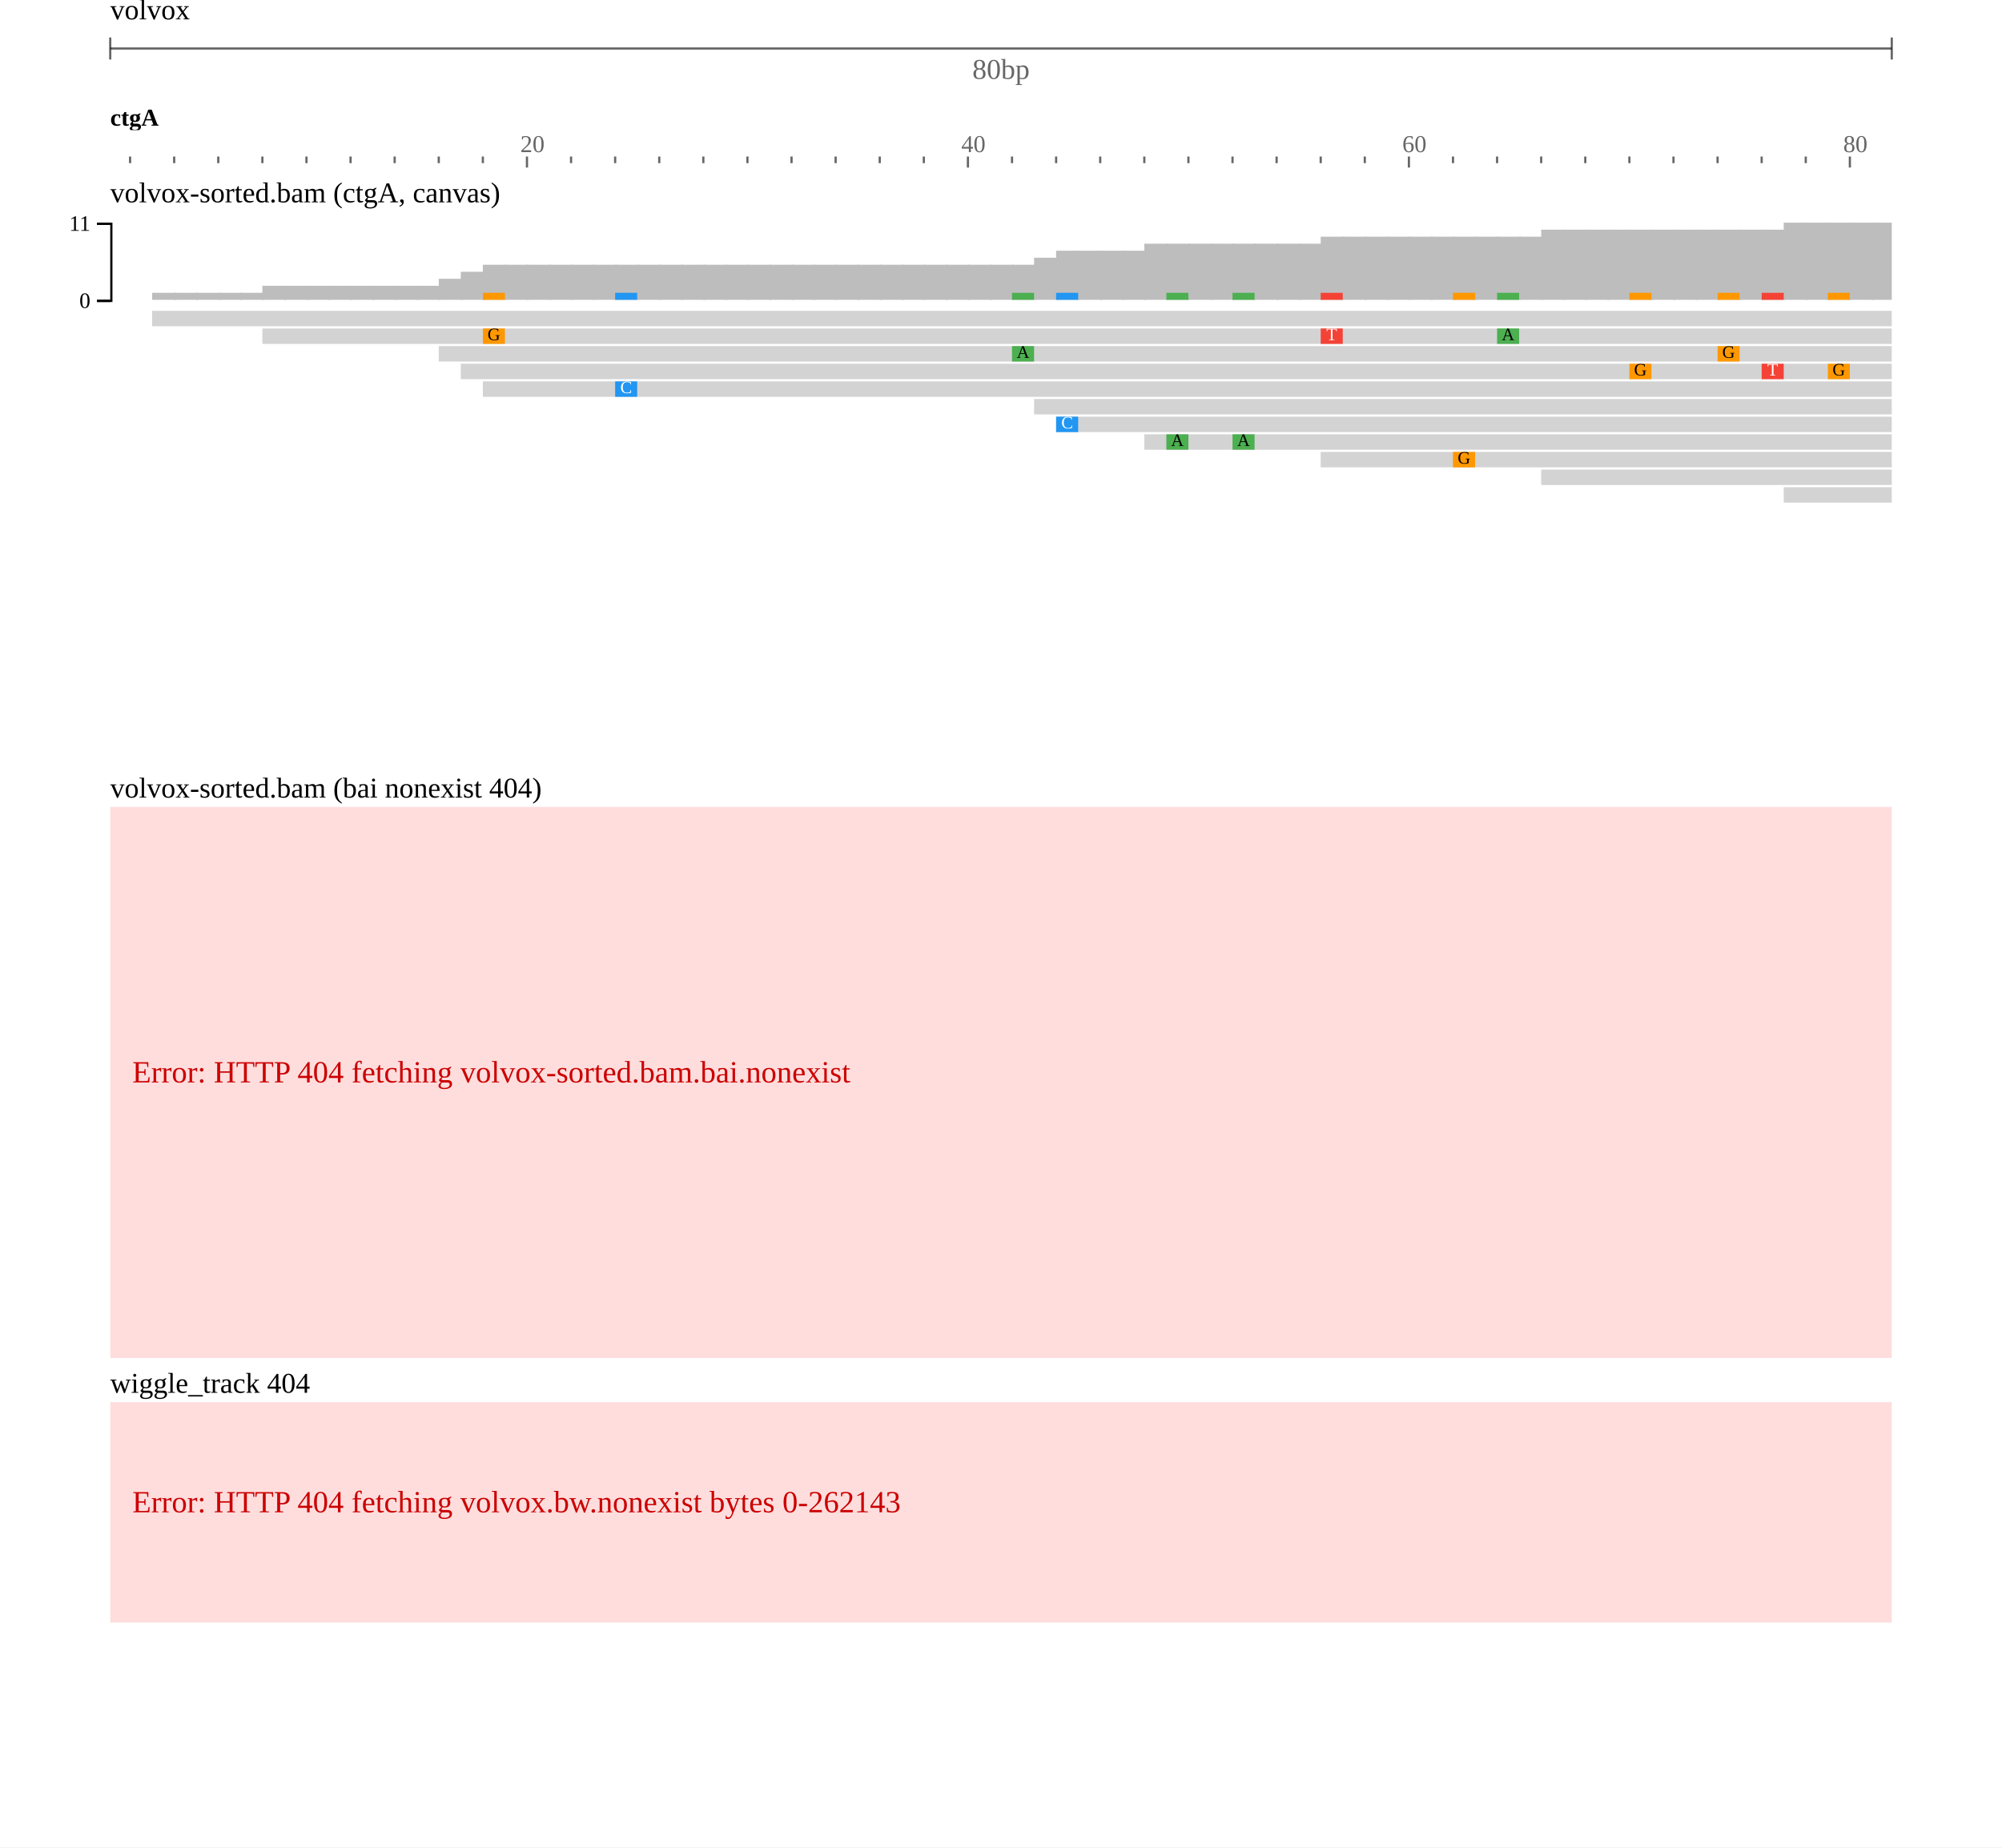
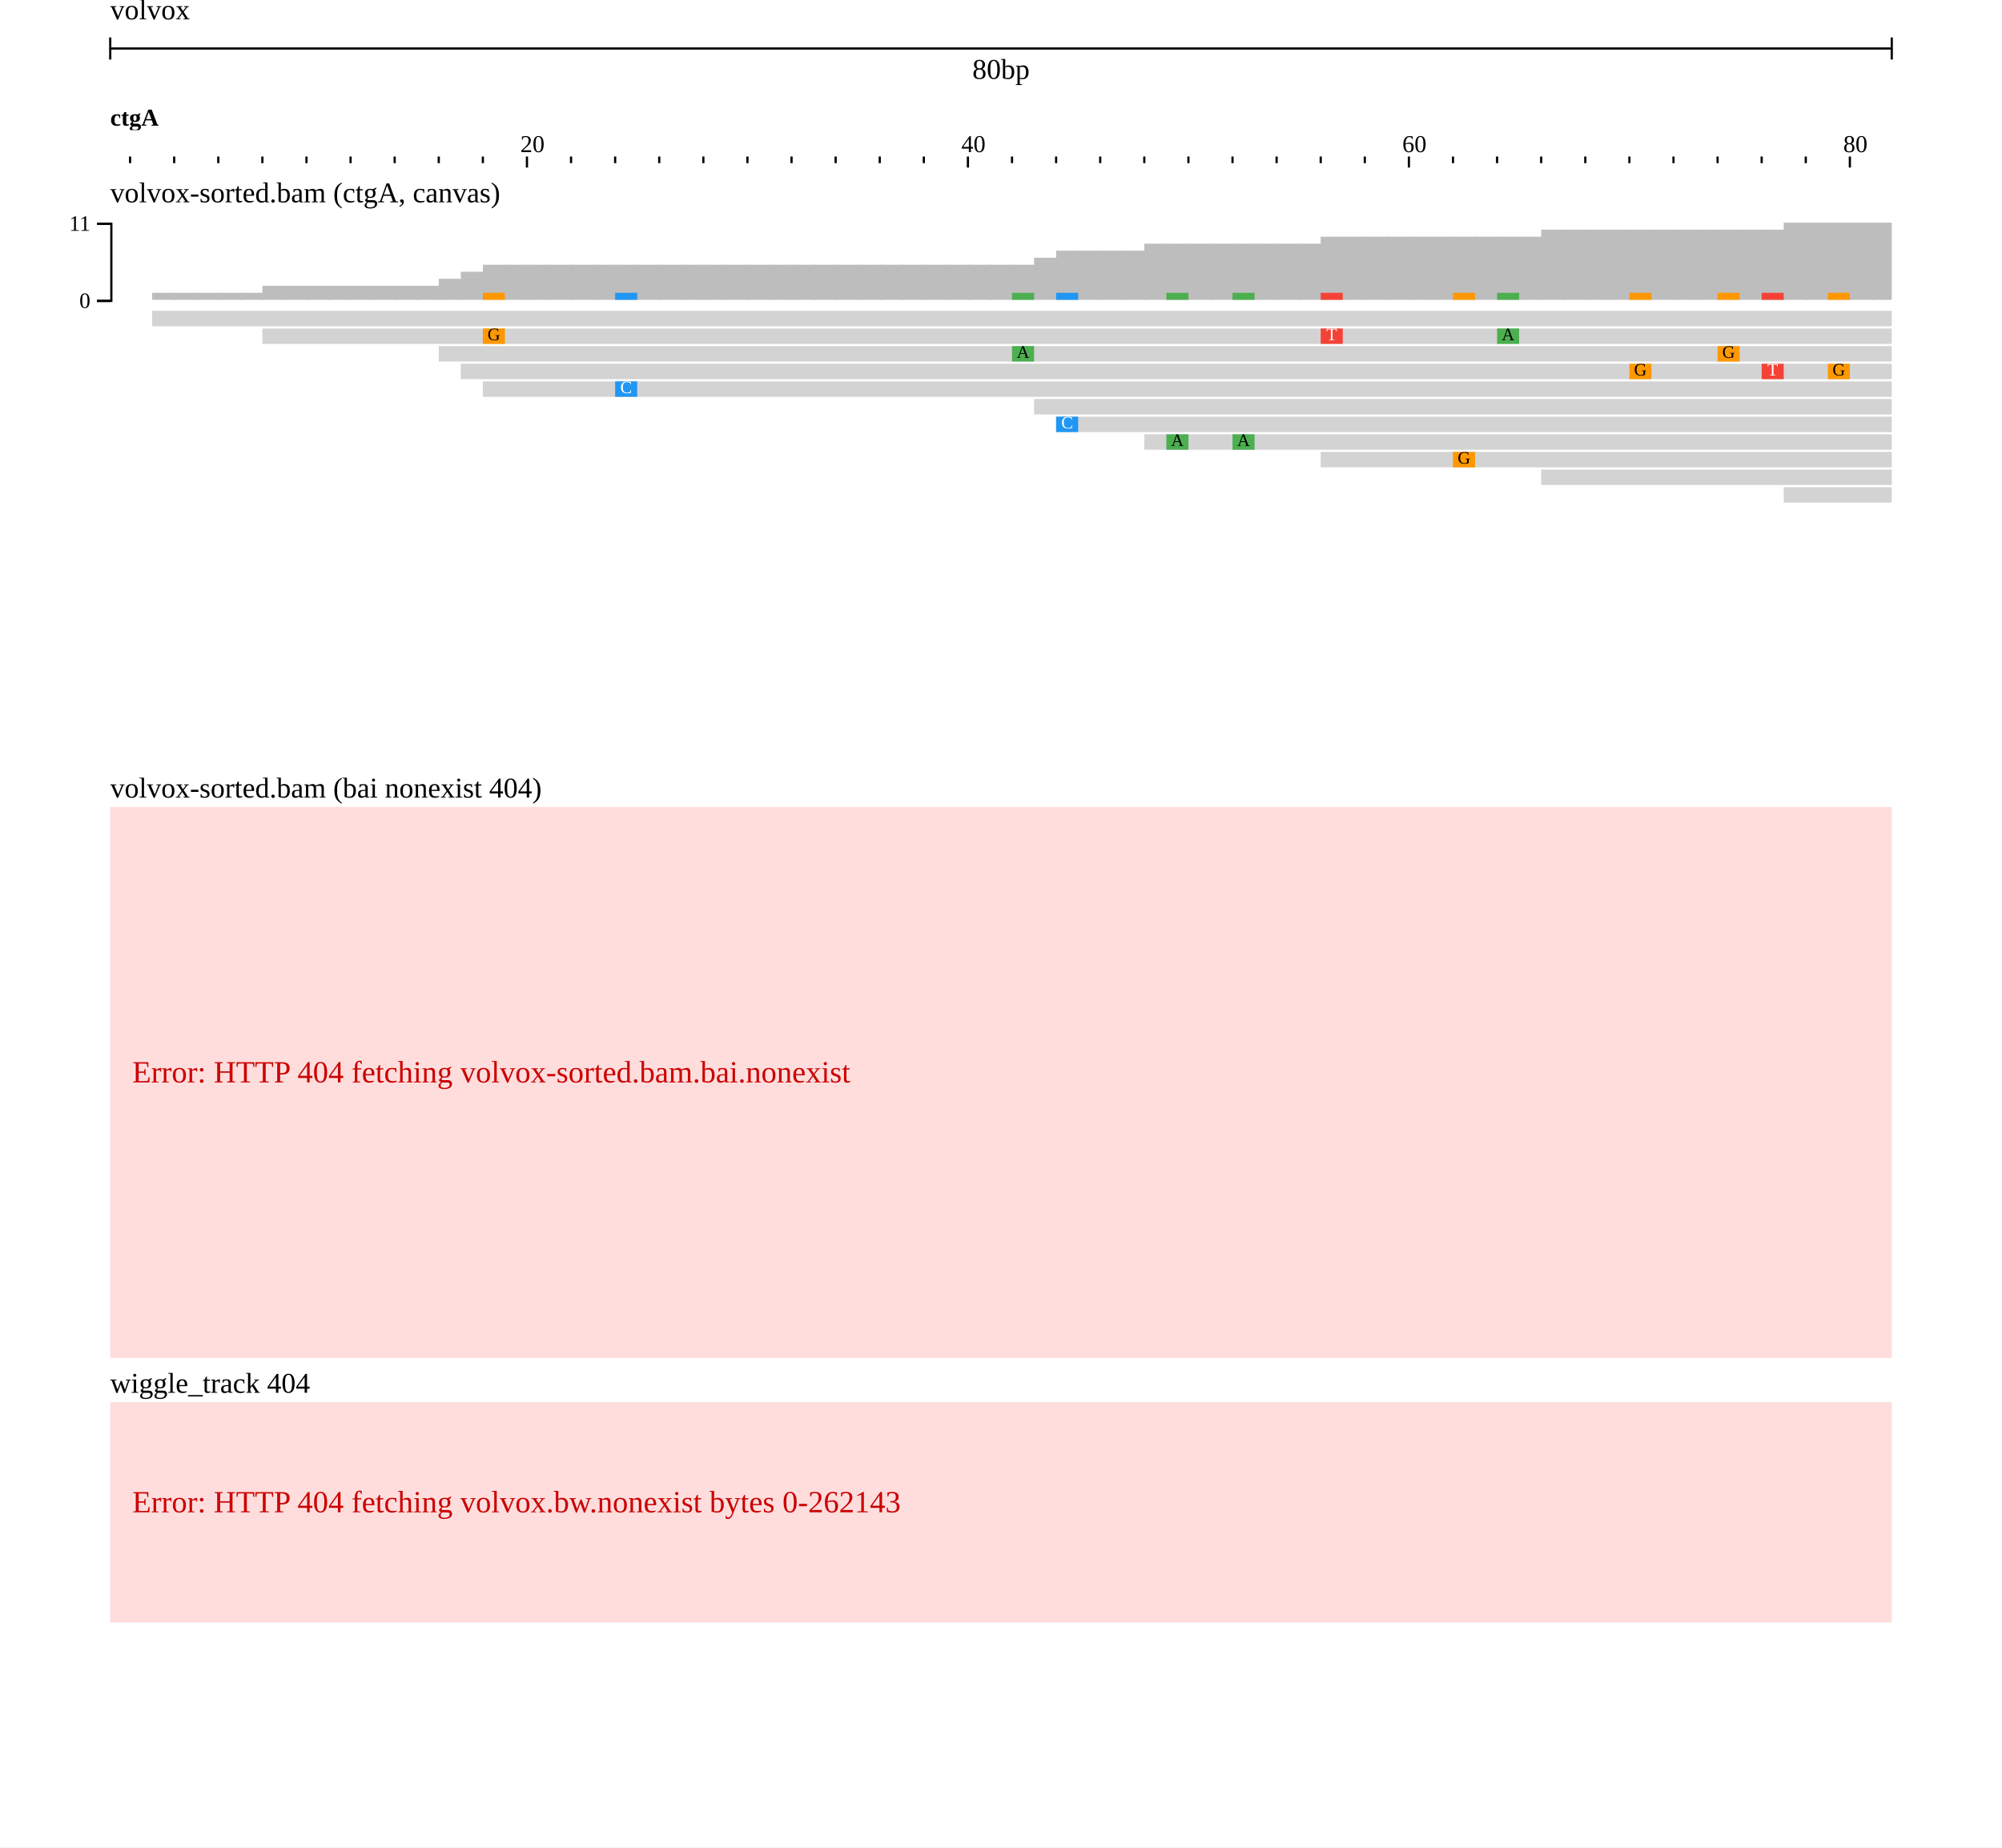
<svg xmlns="http://www.w3.org/2000/svg" width="908" height="838" viewBox="0 0 908 838">
  <rect width="908" height="838" fill="#ffffff" />
  <g transform="translate(50 0)">
    <g transform="translate(0)">
      <g id="header">
        <text x="0" y="0" dominant-baseline="hanging" font-size="13" fill="#000000">volvox</text>
        <g transform="translate(0 22)">
-           <line x1="0" x2="808" y1="0" y2="0" stroke-opacity="0.6" stroke="#000000" />
-           <line x1="0" x2="0" y1="-5" y2="5" stroke-opacity="0.6" stroke="#000000" />
-           <line x1="808" x2="808" y1="-5" y2="5" stroke-opacity="0.6" stroke="#000000" />
-           <text x="404" y="5" text-anchor="middle" dominant-baseline="hanging" font-size="13" fill-opacity="0.6" fill="#000000">80bp</text>
+           <line x1="0" x2="808" y1="0" y2="0" stroke="#000000" />
+           <line x1="0" x2="0" y1="-5" y2="5" stroke="#000000" />
+           <line x1="808" x2="808" y1="-5" y2="5" stroke="#000000" />
+           <text x="404" y="5" text-anchor="middle" dominant-baseline="hanging" font-size="13" fill="#000000">80bp</text>
        </g>
        <g transform="translate(0 44)">
          <g transform="translate(0 0)">
            <defs>
              <clipPath id="clip-integration_test-volvox:ctgA:0.1:80.9:0">
                <rect x="0" y="0" width="808" height="100" />
              </clipPath>
            </defs>
            <g clip-path="url(#clip-integration_test-volvox:ctgA:0.1:80.9:0)">
-               <line x1="-31" x2="-31" y1="27" y2="30" stroke-width="1" stroke-opacity="0.6" stroke="#000000" />
-               <line x1="-11" x2="-11" y1="27" y2="32" stroke-width="1" stroke-opacity="0.6" stroke="#000000" />
-               <line x1="9" x2="9" y1="27" y2="30" stroke-width="1" stroke-opacity="0.6" stroke="#000000" />
-               <line x1="29" x2="29" y1="27" y2="30" stroke-width="1" stroke-opacity="0.6" stroke="#000000" />
-               <line x1="49" x2="49" y1="27" y2="30" stroke-width="1" stroke-opacity="0.6" stroke="#000000" />
-               <line x1="69" x2="69" y1="27" y2="30" stroke-width="1" stroke-opacity="0.6" stroke="#000000" />
-               <line x1="89" x2="89" y1="27" y2="30" stroke-width="1" stroke-opacity="0.6" stroke="#000000" />
-               <line x1="109" x2="109" y1="27" y2="30" stroke-width="1" stroke-opacity="0.6" stroke="#000000" />
-               <line x1="129" x2="129" y1="27" y2="30" stroke-width="1" stroke-opacity="0.6" stroke="#000000" />
-               <line x1="149" x2="149" y1="27" y2="30" stroke-width="1" stroke-opacity="0.6" stroke="#000000" />
-               <line x1="169" x2="169" y1="27" y2="30" stroke-width="1" stroke-opacity="0.6" stroke="#000000" />
-               <line x1="189" x2="189" y1="27" y2="32" stroke-width="1" stroke-opacity="0.6" stroke="#000000" />
-               <line x1="209" x2="209" y1="27" y2="30" stroke-width="1" stroke-opacity="0.6" stroke="#000000" />
-               <line x1="229" x2="229" y1="27" y2="30" stroke-width="1" stroke-opacity="0.6" stroke="#000000" />
-               <line x1="249" x2="249" y1="27" y2="30" stroke-width="1" stroke-opacity="0.6" stroke="#000000" />
-               <line x1="269" x2="269" y1="27" y2="30" stroke-width="1" stroke-opacity="0.6" stroke="#000000" />
-               <line x1="289" x2="289" y1="27" y2="30" stroke-width="1" stroke-opacity="0.6" stroke="#000000" />
-               <line x1="309" x2="309" y1="27" y2="30" stroke-width="1" stroke-opacity="0.6" stroke="#000000" />
-               <line x1="329" x2="329" y1="27" y2="30" stroke-width="1" stroke-opacity="0.6" stroke="#000000" />
-               <line x1="349" x2="349" y1="27" y2="30" stroke-width="1" stroke-opacity="0.6" stroke="#000000" />
-               <line x1="369" x2="369" y1="27" y2="30" stroke-width="1" stroke-opacity="0.6" stroke="#000000" />
-               <line x1="389" x2="389" y1="27" y2="32" stroke-width="1" stroke-opacity="0.6" stroke="#000000" />
-               <line x1="409" x2="409" y1="27" y2="30" stroke-width="1" stroke-opacity="0.6" stroke="#000000" />
-               <line x1="429" x2="429" y1="27" y2="30" stroke-width="1" stroke-opacity="0.6" stroke="#000000" />
-               <line x1="449" x2="449" y1="27" y2="30" stroke-width="1" stroke-opacity="0.6" stroke="#000000" />
-               <line x1="469" x2="469" y1="27" y2="30" stroke-width="1" stroke-opacity="0.6" stroke="#000000" />
-               <line x1="489" x2="489" y1="27" y2="30" stroke-width="1" stroke-opacity="0.6" stroke="#000000" />
-               <line x1="509" x2="509" y1="27" y2="30" stroke-width="1" stroke-opacity="0.6" stroke="#000000" />
-               <line x1="529" x2="529" y1="27" y2="30" stroke-width="1" stroke-opacity="0.6" stroke="#000000" />
-               <line x1="549" x2="549" y1="27" y2="30" stroke-width="1" stroke-opacity="0.6" stroke="#000000" />
-               <line x1="569" x2="569" y1="27" y2="30" stroke-width="1" stroke-opacity="0.6" stroke="#000000" />
-               <line x1="589" x2="589" y1="27" y2="32" stroke-width="1" stroke-opacity="0.6" stroke="#000000" />
-               <line x1="609" x2="609" y1="27" y2="30" stroke-width="1" stroke-opacity="0.6" stroke="#000000" />
-               <line x1="629" x2="629" y1="27" y2="30" stroke-width="1" stroke-opacity="0.6" stroke="#000000" />
-               <line x1="649" x2="649" y1="27" y2="30" stroke-width="1" stroke-opacity="0.6" stroke="#000000" />
-               <line x1="669" x2="669" y1="27" y2="30" stroke-width="1" stroke-opacity="0.6" stroke="#000000" />
-               <line x1="689" x2="689" y1="27" y2="30" stroke-width="1" stroke-opacity="0.6" stroke="#000000" />
-               <line x1="709" x2="709" y1="27" y2="30" stroke-width="1" stroke-opacity="0.6" stroke="#000000" />
-               <line x1="729" x2="729" y1="27" y2="30" stroke-width="1" stroke-opacity="0.6" stroke="#000000" />
-               <line x1="749" x2="749" y1="27" y2="30" stroke-width="1" stroke-opacity="0.6" stroke="#000000" />
-               <line x1="769" x2="769" y1="27" y2="30" stroke-width="1" stroke-opacity="0.6" stroke="#000000" />
-               <line x1="789" x2="789" y1="27" y2="32" stroke-width="1" stroke-opacity="0.6" stroke="#000000" />
-               <line x1="809" x2="809" y1="27" y2="30" stroke-width="1" stroke-opacity="0.6" stroke="#000000" />
-               <line x1="829" x2="829" y1="27" y2="30" stroke-width="1" stroke-opacity="0.6" stroke="#000000" />
-               <text x="186" y="25" font-size="11" fill-opacity="0.6" fill="#000000">20</text>
-               <text x="386" y="25" font-size="11" fill-opacity="0.6" fill="#000000">40</text>
-               <text x="586" y="25" font-size="11" fill-opacity="0.6" fill="#000000">60</text>
-               <text x="786" y="25" font-size="11" fill-opacity="0.6" fill="#000000">80</text>
+               <line x1="-31" x2="-31" y1="27" y2="30" stroke-width="1" stroke="#000000" />
+               <line x1="-11" x2="-11" y1="27" y2="32" stroke-width="1" stroke="#000000" />
+               <line x1="9" x2="9" y1="27" y2="30" stroke-width="1" stroke="#000000" />
+               <line x1="29" x2="29" y1="27" y2="30" stroke-width="1" stroke="#000000" />
+               <line x1="49" x2="49" y1="27" y2="30" stroke-width="1" stroke="#000000" />
+               <line x1="69" x2="69" y1="27" y2="30" stroke-width="1" stroke="#000000" />
+               <line x1="89" x2="89" y1="27" y2="30" stroke-width="1" stroke="#000000" />
+               <line x1="109" x2="109" y1="27" y2="30" stroke-width="1" stroke="#000000" />
+               <line x1="129" x2="129" y1="27" y2="30" stroke-width="1" stroke="#000000" />
+               <line x1="149" x2="149" y1="27" y2="30" stroke-width="1" stroke="#000000" />
+               <line x1="169" x2="169" y1="27" y2="30" stroke-width="1" stroke="#000000" />
+               <line x1="189" x2="189" y1="27" y2="32" stroke-width="1" stroke="#000000" />
+               <line x1="209" x2="209" y1="27" y2="30" stroke-width="1" stroke="#000000" />
+               <line x1="229" x2="229" y1="27" y2="30" stroke-width="1" stroke="#000000" />
+               <line x1="249" x2="249" y1="27" y2="30" stroke-width="1" stroke="#000000" />
+               <line x1="269" x2="269" y1="27" y2="30" stroke-width="1" stroke="#000000" />
+               <line x1="289" x2="289" y1="27" y2="30" stroke-width="1" stroke="#000000" />
+               <line x1="309" x2="309" y1="27" y2="30" stroke-width="1" stroke="#000000" />
+               <line x1="329" x2="329" y1="27" y2="30" stroke-width="1" stroke="#000000" />
+               <line x1="349" x2="349" y1="27" y2="30" stroke-width="1" stroke="#000000" />
+               <line x1="369" x2="369" y1="27" y2="30" stroke-width="1" stroke="#000000" />
+               <line x1="389" x2="389" y1="27" y2="32" stroke-width="1" stroke="#000000" />
+               <line x1="409" x2="409" y1="27" y2="30" stroke-width="1" stroke="#000000" />
+               <line x1="429" x2="429" y1="27" y2="30" stroke-width="1" stroke="#000000" />
+               <line x1="449" x2="449" y1="27" y2="30" stroke-width="1" stroke="#000000" />
+               <line x1="469" x2="469" y1="27" y2="30" stroke-width="1" stroke="#000000" />
+               <line x1="489" x2="489" y1="27" y2="30" stroke-width="1" stroke="#000000" />
+               <line x1="509" x2="509" y1="27" y2="30" stroke-width="1" stroke="#000000" />
+               <line x1="529" x2="529" y1="27" y2="30" stroke-width="1" stroke="#000000" />
+               <line x1="549" x2="549" y1="27" y2="30" stroke-width="1" stroke="#000000" />
+               <line x1="569" x2="569" y1="27" y2="30" stroke-width="1" stroke="#000000" />
+               <line x1="589" x2="589" y1="27" y2="32" stroke-width="1" stroke="#000000" />
+               <line x1="609" x2="609" y1="27" y2="30" stroke-width="1" stroke="#000000" />
+               <line x1="629" x2="629" y1="27" y2="30" stroke-width="1" stroke="#000000" />
+               <line x1="649" x2="649" y1="27" y2="30" stroke-width="1" stroke="#000000" />
+               <line x1="669" x2="669" y1="27" y2="30" stroke-width="1" stroke="#000000" />
+               <line x1="689" x2="689" y1="27" y2="30" stroke-width="1" stroke="#000000" />
+               <line x1="709" x2="709" y1="27" y2="30" stroke-width="1" stroke="#000000" />
+               <line x1="729" x2="729" y1="27" y2="30" stroke-width="1" stroke="#000000" />
+               <line x1="749" x2="749" y1="27" y2="30" stroke-width="1" stroke="#000000" />
+               <line x1="769" x2="769" y1="27" y2="30" stroke-width="1" stroke="#000000" />
+               <line x1="789" x2="789" y1="27" y2="32" stroke-width="1" stroke="#000000" />
+               <line x1="809" x2="809" y1="27" y2="30" stroke-width="1" stroke="#000000" />
+               <line x1="829" x2="829" y1="27" y2="30" stroke-width="1" stroke="#000000" />
+               <text x="186" y="25" font-size="11" fill="#000000">20</text>
+               <text x="386" y="25" font-size="11" fill="#000000">40</text>
+               <text x="586" y="25" font-size="11" fill="#000000">60</text>
+               <text x="786" y="25" font-size="11" fill="#000000">80</text>
            </g>
          </g>
          <g transform="translate(0 0)">
            <defs>
              <clipPath id="reflabel-integration_test-volvox:ctgA:0:80:0">
                <rect x="0" y="0" width="1598" height="15" />
              </clipPath>
            </defs>
            <g clip-path="url(#reflabel-integration_test-volvox:ctgA:0:80:0)">
              <text x="0" y="13" font-size="11" font-weight="bold" fill="#000000">ctgA</text>
            </g>
          </g>
        </g>
      </g>
    </g>
    <g transform="translate(0 78)">
      <g transform="translate(0 0)">
        <defs>
          <clipPath id="track-clip-integration_test-volvox_alignments_pileup_coverage">
            <rect x="-50" y="18" width="858" height="250" />
          </clipPath>
        </defs>
        <g clip-path="url(#track-clip-integration_test-volvox_alignments_pileup_coverage)">
          <g transform="translate(0 18)">
            <defs>
              <clipPath id="alignments-clip-5GfQp_z8Ji">
                <rect x="0" y="0" width="808" height="250" />
              </clipPath>
            </defs>
            <g clip-path="url(#alignments-clip-5GfQp_z8Ji)">
              <g>
                <clipPath id="svgcanvas-clip-0">
                  <path d="M0,0h808v250h-808Z" />
                </clipPath>
                <g clip-path="url(#svgcanvas-clip-0)">
                  <clipPath id="svgcanvas-clip-1">
                    <path d="M0,0h808v250h-808Z" />
                  </clipPath>
                  <g clip-path="url(#svgcanvas-clip-1)">
                    <rect x="-1" y="40" width="10.8" height="0" fill="rgb(189,189,189)" />
                    <rect x="9" y="40" width="10.8" height="0" fill="rgb(189,189,189)" />
                    <rect x="19" y="36.818" width="10.8" height="3.182" fill="rgb(189,189,189)" />
                    <rect x="29" y="36.818" width="10.8" height="3.182" fill="rgb(189,189,189)" />
                    <rect x="39" y="36.818" width="10.8" height="3.182" fill="rgb(189,189,189)" />
                    <rect x="49" y="36.818" width="10.8" height="3.182" fill="rgb(189,189,189)" />
                    <rect x="59" y="36.818" width="10.8" height="3.182" fill="rgb(189,189,189)" />
                    <rect x="69" y="33.636" width="10.8" height="6.364" fill="rgb(189,189,189)" />
                    <rect x="79" y="33.636" width="10.8" height="6.364" fill="rgb(189,189,189)" />
                    <rect x="89" y="33.636" width="10.8" height="6.364" fill="rgb(189,189,189)" />
                    <rect x="99" y="33.636" width="10.8" height="6.364" fill="rgb(189,189,189)" />
                    <rect x="109" y="33.636" width="10.8" height="6.364" fill="rgb(189,189,189)" />
                    <rect x="119" y="33.636" width="10.8" height="6.364" fill="rgb(189,189,189)" />
                    <rect x="129" y="33.636" width="10.8" height="6.364" fill="rgb(189,189,189)" />
                    <rect x="139" y="33.636" width="10.8" height="6.364" fill="rgb(189,189,189)" />
                    <rect x="149" y="30.455" width="10.8" height="9.545" fill="rgb(189,189,189)" />
                    <rect x="159" y="27.273" width="10.8" height="12.727" fill="rgb(189,189,189)" />
                    <rect x="169" y="24.091" width="10.8" height="15.909" fill="rgb(189,189,189)" />
                    <rect x="179" y="24.091" width="10.8" height="15.909" fill="rgb(189,189,189)" />
                    <rect x="189" y="24.091" width="10.8" height="15.909" fill="rgb(189,189,189)" />
                    <rect x="199" y="24.091" width="10.8" height="15.909" fill="rgb(189,189,189)" />
                    <rect x="209" y="24.091" width="10.8" height="15.909" fill="rgb(189,189,189)" />
                    <rect x="219" y="24.091" width="10.8" height="15.909" fill="rgb(189,189,189)" />
                    <rect x="229" y="24.091" width="10.8" height="15.909" fill="rgb(189,189,189)" />
                    <rect x="239" y="24.091" width="10.8" height="15.909" fill="rgb(189,189,189)" />
                    <rect x="249" y="24.091" width="10.8" height="15.909" fill="rgb(189,189,189)" />
                    <rect x="259" y="24.091" width="10.8" height="15.909" fill="rgb(189,189,189)" />
                    <rect x="269" y="24.091" width="10.8" height="15.909" fill="rgb(189,189,189)" />
                    <rect x="279" y="24.091" width="10.8" height="15.909" fill="rgb(189,189,189)" />
                    <rect x="289" y="24.091" width="10.8" height="15.909" fill="rgb(189,189,189)" />
                    <rect x="299" y="24.091" width="10.8" height="15.909" fill="rgb(189,189,189)" />
                    <rect x="309" y="24.091" width="10.8" height="15.909" fill="rgb(189,189,189)" />
                    <rect x="319" y="24.091" width="10.8" height="15.909" fill="rgb(189,189,189)" />
                    <rect x="329" y="24.091" width="10.8" height="15.909" fill="rgb(189,189,189)" />
                    <rect x="339" y="24.091" width="10.8" height="15.909" fill="rgb(189,189,189)" />
                    <rect x="349" y="24.091" width="10.8" height="15.909" fill="rgb(189,189,189)" />
                    <rect x="359" y="24.091" width="10.8" height="15.909" fill="rgb(189,189,189)" />
                    <rect x="369" y="24.091" width="10.8" height="15.909" fill="rgb(189,189,189)" />
                    <rect x="379" y="24.091" width="10.8" height="15.909" fill="rgb(189,189,189)" />
                    <rect x="389" y="24.091" width="10.8" height="15.909" fill="rgb(189,189,189)" />
                    <rect x="399" y="24.091" width="10.8" height="15.909" fill="rgb(189,189,189)" />
                    <rect x="409" y="24.091" width="10.8" height="15.909" fill="rgb(189,189,189)" />
                    <rect x="419" y="20.909" width="10.8" height="19.091" fill="rgb(189,189,189)" />
                    <rect x="429" y="17.727" width="10.8" height="22.273" fill="rgb(189,189,189)" />
                    <rect x="439" y="17.727" width="10.8" height="22.273" fill="rgb(189,189,189)" />
                    <rect x="449" y="17.727" width="10.8" height="22.273" fill="rgb(189,189,189)" />
                    <rect x="459" y="17.727" width="10.8" height="22.273" fill="rgb(189,189,189)" />
                    <rect x="469" y="14.545" width="10.8" height="25.455" fill="rgb(189,189,189)" />
                    <rect x="479" y="14.545" width="10.8" height="25.455" fill="rgb(189,189,189)" />
                    <rect x="489" y="14.545" width="10.8" height="25.455" fill="rgb(189,189,189)" />
                    <rect x="499" y="14.545" width="10.8" height="25.455" fill="rgb(189,189,189)" />
                    <rect x="509" y="14.545" width="10.8" height="25.455" fill="rgb(189,189,189)" />
                    <rect x="519" y="14.545" width="10.8" height="25.455" fill="rgb(189,189,189)" />
                    <rect x="529" y="14.545" width="10.8" height="25.455" fill="rgb(189,189,189)" />
                    <rect x="539" y="14.545" width="10.8" height="25.455" fill="rgb(189,189,189)" />
                    <rect x="549" y="11.364" width="10.8" height="28.636" fill="rgb(189,189,189)" />
                    <rect x="559" y="11.364" width="10.8" height="28.636" fill="rgb(189,189,189)" />
                    <rect x="569" y="11.364" width="10.8" height="28.636" fill="rgb(189,189,189)" />
                    <rect x="579" y="11.364" width="10.8" height="28.636" fill="rgb(189,189,189)" />
                    <rect x="589" y="11.364" width="10.8" height="28.636" fill="rgb(189,189,189)" />
                    <rect x="599" y="11.364" width="10.8" height="28.636" fill="rgb(189,189,189)" />
                    <rect x="609" y="11.364" width="10.8" height="28.636" fill="rgb(189,189,189)" />
                    <rect x="619" y="11.364" width="10.8" height="28.636" fill="rgb(189,189,189)" />
                    <rect x="629" y="11.364" width="10.8" height="28.636" fill="rgb(189,189,189)" />
                    <rect x="639" y="11.364" width="10.8" height="28.636" fill="rgb(189,189,189)" />
                    <rect x="649" y="8.182" width="10.8" height="31.818" fill="rgb(189,189,189)" />
                    <rect x="659" y="8.182" width="10.8" height="31.818" fill="rgb(189,189,189)" />
                    <rect x="669" y="8.182" width="10.8" height="31.818" fill="rgb(189,189,189)" />
                    <rect x="679" y="8.182" width="10.8" height="31.818" fill="rgb(189,189,189)" />
                    <rect x="689" y="8.182" width="10.8" height="31.818" fill="rgb(189,189,189)" />
                    <rect x="699" y="8.182" width="10.8" height="31.818" fill="rgb(189,189,189)" />
                    <rect x="709" y="8.182" width="10.8" height="31.818" fill="rgb(189,189,189)" />
                    <rect x="719" y="8.182" width="10.8" height="31.818" fill="rgb(189,189,189)" />
                    <rect x="729" y="8.182" width="10.8" height="31.818" fill="rgb(189,189,189)" />
                    <rect x="739" y="8.182" width="10.8" height="31.818" fill="rgb(189,189,189)" />
                    <rect x="749" y="8.182" width="10.8" height="31.818" fill="rgb(189,189,189)" />
                    <rect x="759" y="5" width="10.8" height="35" fill="rgb(189,189,189)" />
                    <rect x="769" y="5" width="10.8" height="35" fill="rgb(189,189,189)" />
                    <rect x="779" y="5" width="10.8" height="35" fill="rgb(189,189,189)" />
                    <rect x="789" y="5" width="10.8" height="35" fill="rgb(189,189,189)" />
                    <rect x="799" y="5" width="10.8" height="35" fill="rgb(189,189,189)" />
                    <rect x="169" y="36.818" width="10" height="3.182" fill="rgb(255,152,0)" />
                    <rect x="549" y="36.818" width="10" height="3.182" fill="rgb(244,67,54)" />
                    <rect x="629" y="36.818" width="10" height="3.182" fill="rgb(76,175,80)" />
                    <rect x="409" y="36.818" width="10" height="3.182" fill="rgb(76,175,80)" />
                    <rect x="729" y="36.818" width="10" height="3.182" fill="rgb(255,152,0)" />
                    <rect x="689" y="36.818" width="10" height="3.182" fill="rgb(255,152,0)" />
                    <rect x="749" y="36.818" width="10" height="3.182" fill="rgb(244,67,54)" />
                    <rect x="779" y="36.818" width="10" height="3.182" fill="rgb(255,152,0)" />
                    <rect x="229" y="36.818" width="10" height="3.182" fill="rgb(33,150,243)" />
                    <rect x="429" y="36.818" width="10" height="3.182" fill="rgb(33,150,243)" />
                    <rect x="479" y="36.818" width="10" height="3.182" fill="rgb(76,175,80)" />
                    <rect x="509" y="36.818" width="10" height="3.182" fill="rgb(76,175,80)" />
                    <rect x="609" y="36.818" width="10" height="3.182" fill="rgb(255,152,0)" />
                  </g>
                  <clipPath id="svgcanvas-clip-2">
                    <path d="M0,45h808v205h-808Z" />
                  </clipPath>
                  <g clip-path="url(#svgcanvas-clip-2)">
                    <path d="M19,45L1019,45L1027,48.5L1019,52L19,52Z" fill="rgb(211,211,211)" stroke="none" />
                    <path d="M69,53L1069,53L1077,56.5L1069,60L69,60Z" fill="rgb(211,211,211)" stroke="none" />
                    <path d="M149,61L1149,61L1157,64.5L1149,68L149,68Z" fill="rgb(211,211,211)" stroke="none" />
                    <path d="M159,69L1159,69L1167,72.5L1159,76L159,76Z" fill="rgb(211,211,211)" stroke="none" />
                    <path d="M169,77L1169,77L1177,80.5L1169,84L169,84Z" fill="rgb(211,211,211)" stroke="none" />
                    <rect x="419" y="85" width="1000" height="7" fill="rgb(211,211,211)" />
                    <rect x="429" y="93" width="1000" height="7" fill="rgb(211,211,211)" />
                    <rect x="469" y="101" width="1000" height="7" fill="rgb(211,211,211)" />
                    <rect x="549" y="109" width="1000" height="7" fill="rgb(211,211,211)" />
                    <rect x="649" y="117" width="1000" height="7" fill="rgb(211,211,211)" />
                    <rect x="759" y="125" width="1000" height="7" fill="rgb(211,211,211)" />
                    <rect x="899" y="133" width="1000" height="7" fill="rgb(211,211,211)" />
                    <rect x="939" y="141" width="1000" height="7" fill="rgb(211,211,211)" />
                    <rect x="1089" y="45" width="1000" height="7" fill="rgb(211,211,211)" />
                    <rect x="169" y="53" width="10" height="7" fill="rgb(255,152,0)" />
                    <rect x="549" y="53" width="10" height="7" fill="rgb(244,67,54)" />
                    <rect x="629" y="53" width="10" height="7" fill="rgb(76,175,80)" />
                    <rect x="829" y="53" width="10" height="7" fill="rgb(33,150,243)" />
                    <rect x="409" y="61" width="10" height="7" fill="rgb(76,175,80)" />
                    <rect x="729" y="61" width="10" height="7" fill="rgb(255,152,0)" />
                    <rect x="1029" y="61" width="10" height="7" fill="rgb(76,175,80)" />
                    <rect x="689" y="69" width="10" height="7" fill="rgb(255,152,0)" />
                    <rect x="749" y="69" width="10" height="7" fill="rgb(244,67,54)" />
                    <rect x="779" y="69" width="10" height="7" fill="rgb(255,152,0)" />
                    <rect x="849" y="69" width="10" height="7" fill="rgb(76,175,80)" />
                    <rect x="229" y="77" width="10" height="7" fill="rgb(33,150,243)" />
                    <rect x="859" y="77" width="10" height="7" fill="rgb(255,152,0)" />
                    <rect x="1109" y="77" width="10" height="7" fill="rgb(33,150,243)" />
                    <rect x="1039" y="85" width="10" height="7" fill="rgb(244,67,54)" />
                    <rect x="429" y="93" width="10" height="7" fill="rgb(33,150,243)" />
                    <rect x="479" y="101" width="10" height="7" fill="rgb(76,175,80)" />
                    <rect x="509" y="101" width="10" height="7" fill="rgb(76,175,80)" />
                    <rect x="609" y="109" width="10" height="7" fill="rgb(255,152,0)" />
                    <rect x="1039" y="117" width="10" height="7" fill="rgb(33,150,243)" />
                  </g>
                </g>
                <text x="174" y="56.5" fill="rgb(0, 0, 0)" font-size="8" text-anchor="middle" dominant-baseline="middle">G</text>
                <text x="554" y="56.5" fill="#fff" font-size="8" text-anchor="middle" dominant-baseline="middle">T</text>
                <text x="634" y="56.5" fill="rgb(0, 0, 0)" font-size="8" text-anchor="middle" dominant-baseline="middle">A</text>
                <text x="414" y="64.5" fill="rgb(0, 0, 0)" font-size="8" text-anchor="middle" dominant-baseline="middle">A</text>
                <text x="734" y="64.5" fill="rgb(0, 0, 0)" font-size="8" text-anchor="middle" dominant-baseline="middle">G</text>
                <text x="694" y="72.5" fill="rgb(0, 0, 0)" font-size="8" text-anchor="middle" dominant-baseline="middle">G</text>
                <text x="754" y="72.5" fill="#fff" font-size="8" text-anchor="middle" dominant-baseline="middle">T</text>
                <text x="784" y="72.5" fill="rgb(0, 0, 0)" font-size="8" text-anchor="middle" dominant-baseline="middle">G</text>
                <text x="234" y="80.5" fill="#fff" font-size="8" text-anchor="middle" dominant-baseline="middle">C</text>
                <text x="434" y="96.5" fill="#fff" font-size="8" text-anchor="middle" dominant-baseline="middle">C</text>
                <text x="484" y="104.5" fill="rgb(0, 0, 0)" font-size="8" text-anchor="middle" dominant-baseline="middle">A</text>
                <text x="514" y="104.5" fill="rgb(0, 0, 0)" font-size="8" text-anchor="middle" dominant-baseline="middle">A</text>
                <text x="614" y="112.5" fill="rgb(0, 0, 0)" font-size="8" text-anchor="middle" dominant-baseline="middle">G</text>
              </g>
            </g>
            <g transform="translate(0, 0)">
              <g font-size="10" text-anchor="end" stroke="rgb(0, 0, 0)" stroke-width="1">
                <path fill="none" d="M-6 5.5H0.5V40.5H-6" />
                <g transform="translate(0,40)">
                  <line x2="-6" y1="0.5" y2="0.5" />
                  <text stroke="#fff" stroke-width="2.5" paint-order="stroke" fill="rgb(0, 0, 0)" dy="0.32em" x="-9" y="0.5">0</text>
                </g>
                <g transform="translate(0,5)">
                  <line x2="-6" y1="0.5" y2="0.5" />
                  <text stroke="#fff" stroke-width="2.5" paint-order="stroke" fill="rgb(0, 0, 0)" dy="0.32em" x="-9" y="0.5">11</text>
                </g>
              </g>
            </g>
          </g>
        </g>
        <text x="0" y="5" font-size="13" dominant-baseline="hanging" fill="#000000">volvox-sorted.bam (ctgA, canvas)</text>
      </g>
      <g transform="translate(0 270)">
        <defs>
          <clipPath id="track-clip-integration_test-volvox_alignments_bai_nonexist">
            <rect x="-50" y="18" width="858" height="250" />
          </clipPath>
        </defs>
        <g clip-path="url(#track-clip-integration_test-volvox_alignments_bai_nonexist)">
          <g transform="translate(0 18)">
            <rect x="0" y="0" width="808" height="250" fill="#ffdddd" />
            <text x="10" y="125" fill="#cc0000" font-size="14">Error: HTTP 404 fetching volvox-sorted.bam.bai.nonexist</text>
          </g>
        </g>
        <text x="0" y="5" font-size="13" dominant-baseline="hanging" fill="#000000">volvox-sorted.bam (bai nonexist 404)</text>
      </g>
      <g transform="translate(0 540)">
        <defs>
          <clipPath id="track-clip-integration_test-volvox_bigwig_nonexist">
            <rect x="-50" y="18" width="858" height="100" />
          </clipPath>
        </defs>
        <g clip-path="url(#track-clip-integration_test-volvox_bigwig_nonexist)">
          <g transform="translate(0 18)">
            <rect x="0" y="0" width="808" height="100" fill="#ffdddd" />
            <text x="10" y="50" fill="#cc0000" font-size="14">Error: HTTP 404 fetching volvox.bw.nonexist bytes 0-262143</text>
          </g>
        </g>
        <text x="0" y="5" font-size="13" dominant-baseline="hanging" fill="#000000">wiggle_track 404</text>
      </g>
    </g>
    <g transform="translate(0 78)">
      <defs>
        <clipPath id="highlight-clip-integration_test">
          <rect x="0" y="0" width="808" height="660" />
        </clipPath>
      </defs>
      <g clip-path="url(#highlight-clip-integration_test)" />
    </g>
  </g>
</svg>
